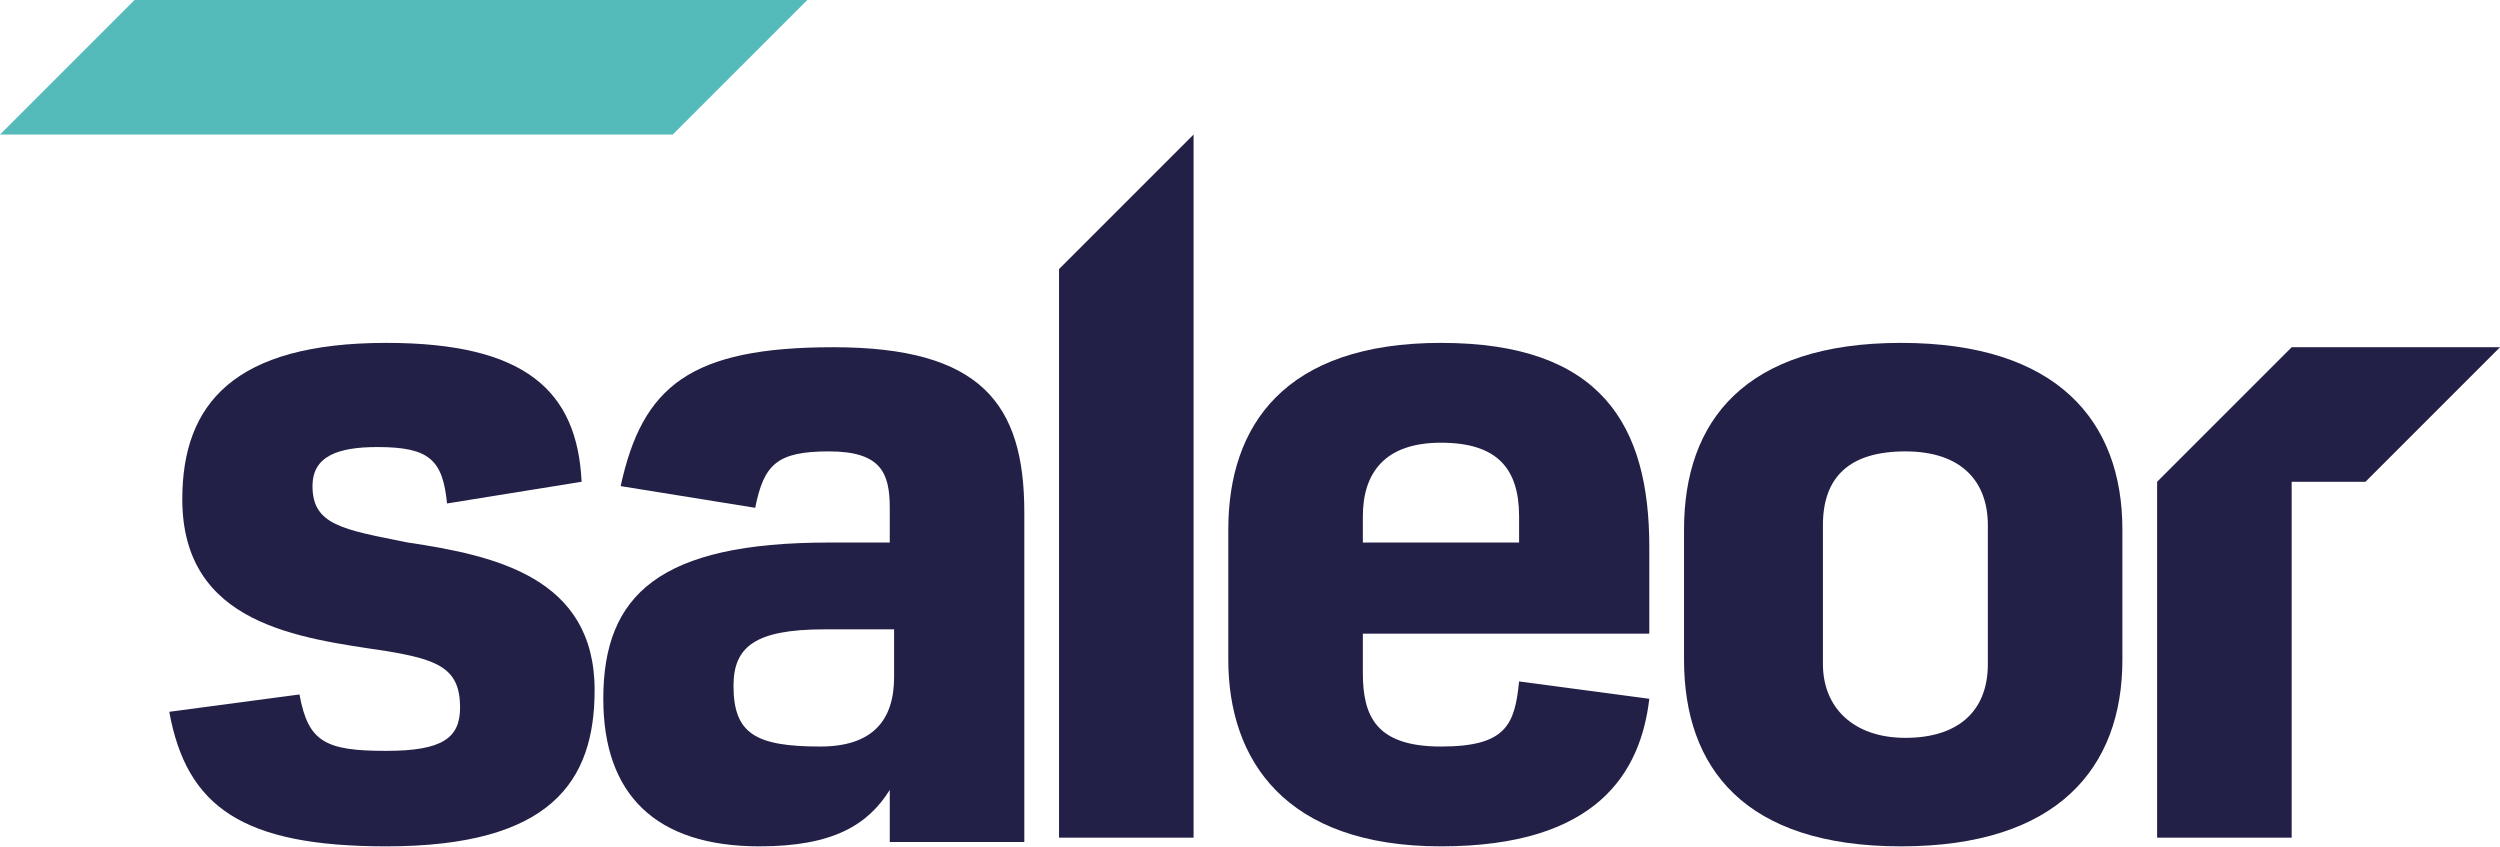
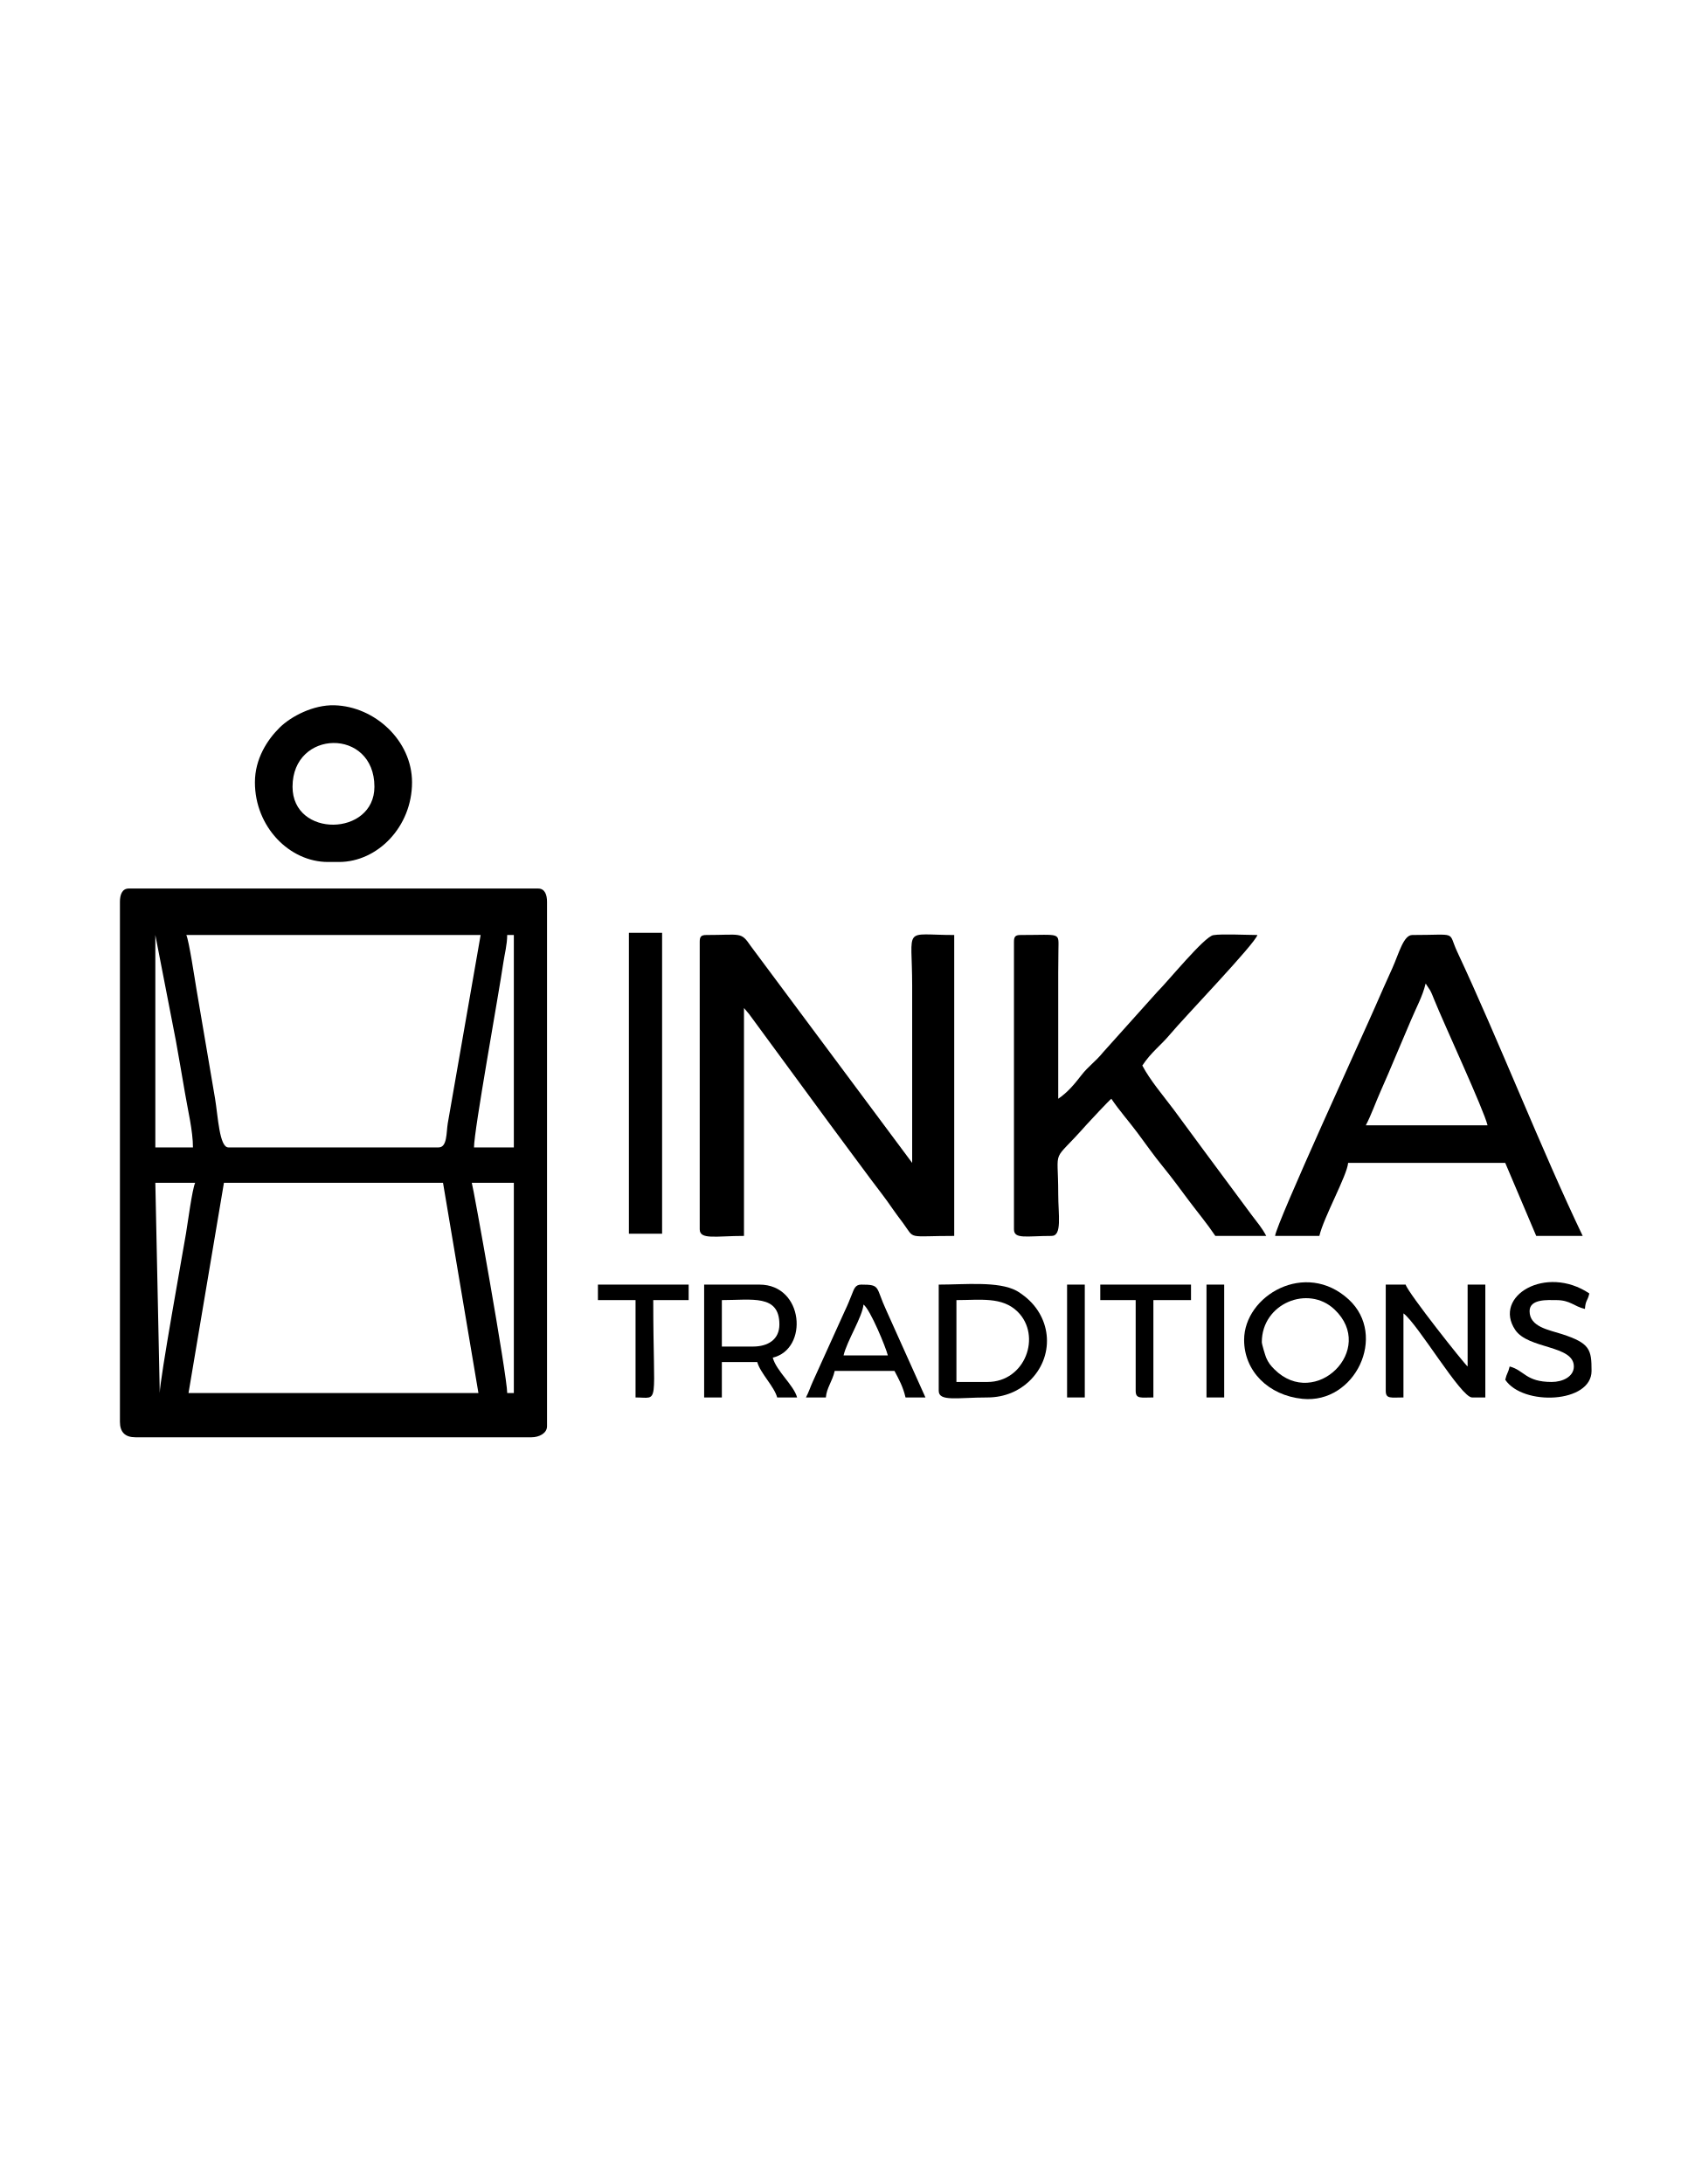
- <svg xmlns="http://www.w3.org/2000/svg" enable-background="new 20 0 57.6 19.5" viewBox="0 0 57.6 19.5">
-   <path d="m15.5 3.1h-15.5l3.1-3.1h15.5z" fill="#54baba" />
-   <g fill="#222046">
-     <path d="m8.9 19.5c3.8 0 4.8-1.5 4.8-3.6 0-2.6-2.3-3.1-4.3-3.4-1.5-.3-2.2-.4-2.2-1.3 0-.7.6-.9 1.5-.9 1.2 0 1.5.3 1.6 1.3l3.1-.5c-.1-2.1-1.3-3.2-4.5-3.2-3.5 0-4.7 1.4-4.7 3.6 0 2.9 2.7 3.2 4.7 3.5 1.2.2 1.7.4 1.7 1.3 0 .7-.4 1-1.7 1-1.4 0-1.8-.2-2-1.3l-3 .4c.4 2.2 1.7 3.1 5 3.1z" />
-     <path d="m17.5 19.5c1.7 0 2.5-.5 3-1.3v1.2h3.1v-7.6c0-2.5-1-3.8-4.4-3.8-3.3 0-4.4.9-4.9 3.2l3.1.5c.2-1 .5-1.3 1.7-1.3s1.4.5 1.4 1.3v.8h-1.4c-3.9 0-5.2 1.2-5.2 3.6 0 2.2 1.2 3.4 3.6 3.4zm1.4-2.3c-1.5 0-2-.3-2-1.4 0-.9.5-1.3 2.1-1.3h1.6v1.1c0 1-.5 1.6-1.7 1.6z" />
-     <path d="m24.4 19.3h3.1v-16.2l-3.1 3.1z" />
-     <path d="m33.2 19.5c3.6 0 4.6-1.7 4.8-3.4l-3-.4c-.1 1-.3 1.5-1.8 1.5s-1.8-.7-1.8-1.7v-.9h6.6v-2c0-2.8-1.1-4.7-4.8-4.7-3.6 0-4.9 1.9-4.9 4.3v3c0 2.3 1.3 4.3 4.9 4.3zm-1.8-7v-.6c0-1 .5-1.7 1.8-1.7s1.8.6 1.8 1.7v.6z" />
-     <path d="m43.8 7.9c-3.6 0-5 1.8-5 4.3v3c0 2.5 1.4 4.3 5 4.3s5.1-1.8 5.1-4.3v-3c0-2.5-1.5-4.3-5.1-4.3zm2 7.4c0 1.1-.7 1.7-1.9 1.7s-1.9-.7-1.9-1.7v-3.2c0-1.1.6-1.7 1.9-1.7s1.9.7 1.9 1.7z" />
-     <path d="m52.8 8-3.1 3.1v8.2h3.1v-8.2h1.7l3.1-3.1z" />
+ <svg xmlns="http://www.w3.org/2000/svg" xml:space="preserve" width="215.9mm" height="279.4mm" version="1.1" style="shape-rendering:geometricPrecision; text-rendering:geometricPrecision; image-rendering:optimizeQuality; fill-rule:evenodd; clip-rule:evenodd" viewBox="0 0 21590 27940" enable-background="new 20 0 57.6 19.5">
+   <defs>
+     <style type="text/css">
+    
+     .fil0 {fill:black}
+    
+   </style>
+   </defs>
+   <g id="Capa_x0020_1">
+     <g id="_1402293711056">
+       <path class="fil0" d="M2864.46 15131.86l2802.41 0 452.92 2689.18 -3708.25 0 452.92 -2689.18zm3170.41 0l537.84 0 0 2689.18 -84.92 0c0,-217.54 -437.23,-2656.47 -452.92,-2689.18zm-3991.32 2689.18l-56.61 -2689.18 509.53 0c-37.23,77.58 -95.37,515.7 -117.22,647.08 -38.39,230.89 -335.7,1872.18 -335.7,2042.1zm4444.24 -5859.59l84.92 0 0 2717.49 -509.53 0c0,-218.92 314.18,-1944.82 376.2,-2369.59 13.93,-95.35 48.41,-226.4 48.41,-347.9zm-4500.85 0l262.46 1351.05c36.5,208.2 77.85,436.92 117.64,674.95 35.56,212.66 101.12,480.74 101.12,691.49l-481.22 0 0 -2717.49zm396.3 0l3764.85 0 -420.6 2410.11c-19.43,118.92 -5.76,307.38 -117.23,307.38l-2689.19 0c-114.79,0 -132.65,-398.89 -169.83,-622.76l-238.57 -1403.25c-22.01,-132.33 -95.73,-621.23 -129.43,-691.48zm-849.22 -424.61l0 6652.19c0,132.14 66.01,198.15 198.16,198.15l5066.98 0c95.39,0 198.16,-50.02 198.16,-141.54l0 -6708.8c0,-86.91 -26.22,-169.83 -113.24,-169.83l-5236.83 0c-87.01,0 -113.23,82.92 -113.23,169.83z" />
+       <path class="fil0" d="M8950.51 12046.37l0 3679.94c0,137.42 205.96,84.91 566.14,84.91l0 -2915.63c20.78,23.9 39.94,45.56 64.79,76.75l1018.67 1387.45c187.55,251.39 352.61,478.76 542.17,731.64 100.19,133.68 184.29,238.9 276.55,374.51 48.76,71.66 81.55,111.17 131.74,179.65 159.49,217.59 38.95,165.63 655.27,165.63l0 -3849.77c-666.19,0 -537.84,-126.11 -537.84,651.07l0 2264.57 -2065.44 -2775.09c-126.45,-185.11 -121,-140.55 -567.13,-140.55 -65.22,0 -84.92,19.7 -84.92,84.92z" />
+       <path class="fil0" d="M12970.13 12046.37l0 3679.94c0,130.57 159.12,84.91 481.22,84.91 137.31,0 84.93,-267.05 84.92,-537.83 -0.01,-631.03 -96.08,-365.18 361.13,-884.38 41.37,-46.97 291.83,-313.48 318.24,-332.83 99.66,148.82 219.63,282.46 331.68,432.63 112.93,151.35 209.45,290.69 328.19,436.09 120.45,147.5 221.15,286.76 330.88,433.41 113.74,152 232.92,293.47 339.7,452.91l651.06 0c-55.31,-104.53 -111.89,-168.2 -186.04,-266.86l-602.48 -812.89c-137.1,-182.72 -259.21,-355.1 -396.3,-537.83 -131.6,-175.42 -299.7,-371.78 -400.38,-562.06 119.8,-178.91 230.08,-249.65 359.64,-404.66 178.92,-214.04 1082.42,-1153.45 1112.33,-1265.47 -127.54,0 -460.14,-16.68 -564.16,1.99 -116.7,20.93 -578.54,589.06 -717.15,726.52l-695.98 775.99c-88.25,110.62 -185.51,174.46 -275.34,290.8 -90.75,117.53 -178.86,221.65 -295.02,299.43l0 -1613.51c0.02,-95.47 1.72,-190.35 2.46,-285.52 1.82,-237.42 40.58,-195.7 -483.68,-195.7 -65.22,0 -84.92,19.7 -84.92,84.92z" />
+       <path class="fil0" d="M18235.27 12584.21c4.4,5.07 10.74,6.69 12.44,15.86l45.1 68.14c22.05,40.09 35.39,77.1 51.84,117.99 125.96,312.92 638.5,1417.72 683.21,1609.67l-1556.88 0c68.18,-128.88 123.5,-288.2 188.47,-434.28 71.63,-161.02 127.59,-292.75 195.69,-455.38 70.47,-168.3 123.63,-288.65 194.11,-456.95 64.45,-153.9 149.04,-306.31 186.02,-465.05zm-1924.89 3227.01l566.14 0c55.55,-238.43 354.59,-773.03 367.99,-934.13l2009.82 0 396.3 934.13 594.45 0c-516.26,-1075.94 -1082.23,-2519.67 -1603.94,-3632.88 -127.58,-272.2 20.06,-216.89 -575.72,-216.89 -113.14,0 -171.7,238.16 -255.24,424.13 -73.27,163.09 -142.27,314.31 -217.85,489.82 -118.44,275.07 -1269.03,2780.57 -1281.95,2935.82z" />
+       <path class="fil0" d="M3741.98 10064.87c0,-736.69 1047.37,-756.01 1047.37,0 0,636.87 -1047.37,657.38 -1047.37,0zm-481.22 -56.61c0,568.88 441.36,1019.05 934.14,1019.05l141.53 0c492.79,0 934.14,-450.17 934.14,-1019.05 0,-533.89 -477.34,-971.34 -993.2,-985.71 -269.77,-7.51 -554.39,142.13 -698.99,284.27 -158.2,155.52 -317.62,399.79 -317.62,701.44z" />
+       <polygon class="fil0" points="8044.68,15782.92 8469.29,15782.92 8469.29,11933.14 8044.68,11933.14 " />
+       <path class="fil0" d="M17725.74 17792.73c0,107.16 66.03,84.92 226.46,84.92l0 -1075.67c184.03,134.84 735.19,1075.67 877.52,1075.67l169.84 0 0 -1443.66 -226.46 0 0 1047.36c-35.71,-23.91 -764.76,-943.1 -792.6,-1047.36l-254.76 0 0 1358.74z" />
+       <path class="fil0" d="M12630.44 17679.5l-396.29 0 0 -1047.36c306.01,0 586.7,-46.29 784.17,149.95 308.1,306.18 98.42,897.41 -387.88,897.41zm-622.76 113.23c0,141.71 241.23,84.92 622.76,84.92 227.99,0 410.18,-89.3 531.84,-204.15 330.27,-311.8 299.59,-812.04 -57.47,-1091.12 -28.05,-21.93 -71.04,-52.73 -100.91,-68.94 -231.79,-125.76 -661.74,-79.45 -996.22,-79.45l0 1358.74z" />
+       <path class="fil0" d="M16140.53 17169.97c0,-494.23 591.45,-736.9 928.62,-419.09 544.53,513.29 -244.43,1287.08 -767.36,767.37 -49.98,-49.66 -78.5,-86.14 -105.58,-149.19 -10.2,-23.73 -55.68,-171.11 -55.68,-199.09zm-226.45 -28.3c0,398.22 309.72,709.75 747.2,753.73 671.01,67.46 1090.94,-810.18 591.01,-1271.03 -552.88,-509.66 -1338.21,-49.93 -1338.21,517.3z" />
+       <path class="fil0" d="M9629.88 17226.58l-396.3 0 0 -594.44c383.95,0 735.98,-76.76 735.98,311.38 0,192.35 -144.12,283.06 -339.68,283.06zm-622.76 651.07l226.46 0 0 -452.91 452.92 0c37.43,140.2 217.32,312.71 254.76,452.91l254.77 0c-42.1,-157.64 -265.29,-336.89 -311.38,-509.53 459.61,-107.07 400.11,-934.13 -169.85,-934.13l-707.68 0 0 1443.66z" />
+       <path class="fil0" d="M11045.24 16688.75c87.47,64.08 288.71,553.75 311.38,651.06l-566.14 0c43.44,-186.45 241.67,-493.74 254.76,-651.06zm-735.98 1188.9l254.76 0c10.39,-124.93 80.26,-198.17 113.23,-339.68l764.29 0c58.33,110.23 109.67,202.89 141.54,339.68l254.76 0 -500.21 -1113.3c-140.48,-301.53 -67.87,-330.36 -320.7,-330.36 -80.5,0 -93.27,59.88 -122.89,131.88 -36.43,88.57 -44.83,115.26 -84.72,198.33l-414.66 915.79c-31.79,70.74 -49.42,129.65 -85.4,197.66z" />
+       <path class="fil0" d="M20131.85 17481.35c0,129.19 -142.02,198.15 -283.07,198.15 -333.12,0 -347.29,-147.27 -537.84,-198.15 -20.47,87.85 -36.15,81.99 -56.61,169.85 226.73,338.6 1103.98,301.44 1103.98,-113.23 0,-273.83 -19.86,-354.13 -378.52,-470.7 -166.29,-54.06 -414.09,-91.22 -414.09,-293.6 0,-160.86 237.73,-141.53 339.69,-141.53 182.01,0 225.61,80.05 368,113.22 9.9,-118.98 32.17,-93.26 56.61,-198.14 -556.18,-372.44 -1237.44,35.12 -947.8,466.5 166.6,248.11 749.65,192.81 749.65,467.63z" />
+       <path class="fil0" d="M7648.37 16632.14l481.23 0 0 1245.51c315.04,0 226.46,141.52 226.46,-1245.51l452.91 0 0 -198.15 -1160.6 0 0 198.15z" />
+       <path class="fil0" d="M14074.11 16632.14l452.92 0 0 1160.59c0,107.16 66.03,84.92 226.45,84.92l0 -1245.51 481.22 0 0 -198.15 -1160.59 0 0 198.15z" />
+       <polygon class="fil0" points="13649.51,17877.65 13875.96,17877.65 13875.96,16433.99 13649.51,16433.99 " />
+       <polygon class="fil0" points="15432.86,17877.65 15659.31,17877.65 15659.31,16433.99 15432.86,16433.99 " />
+     </g>
  </g>
</svg>
